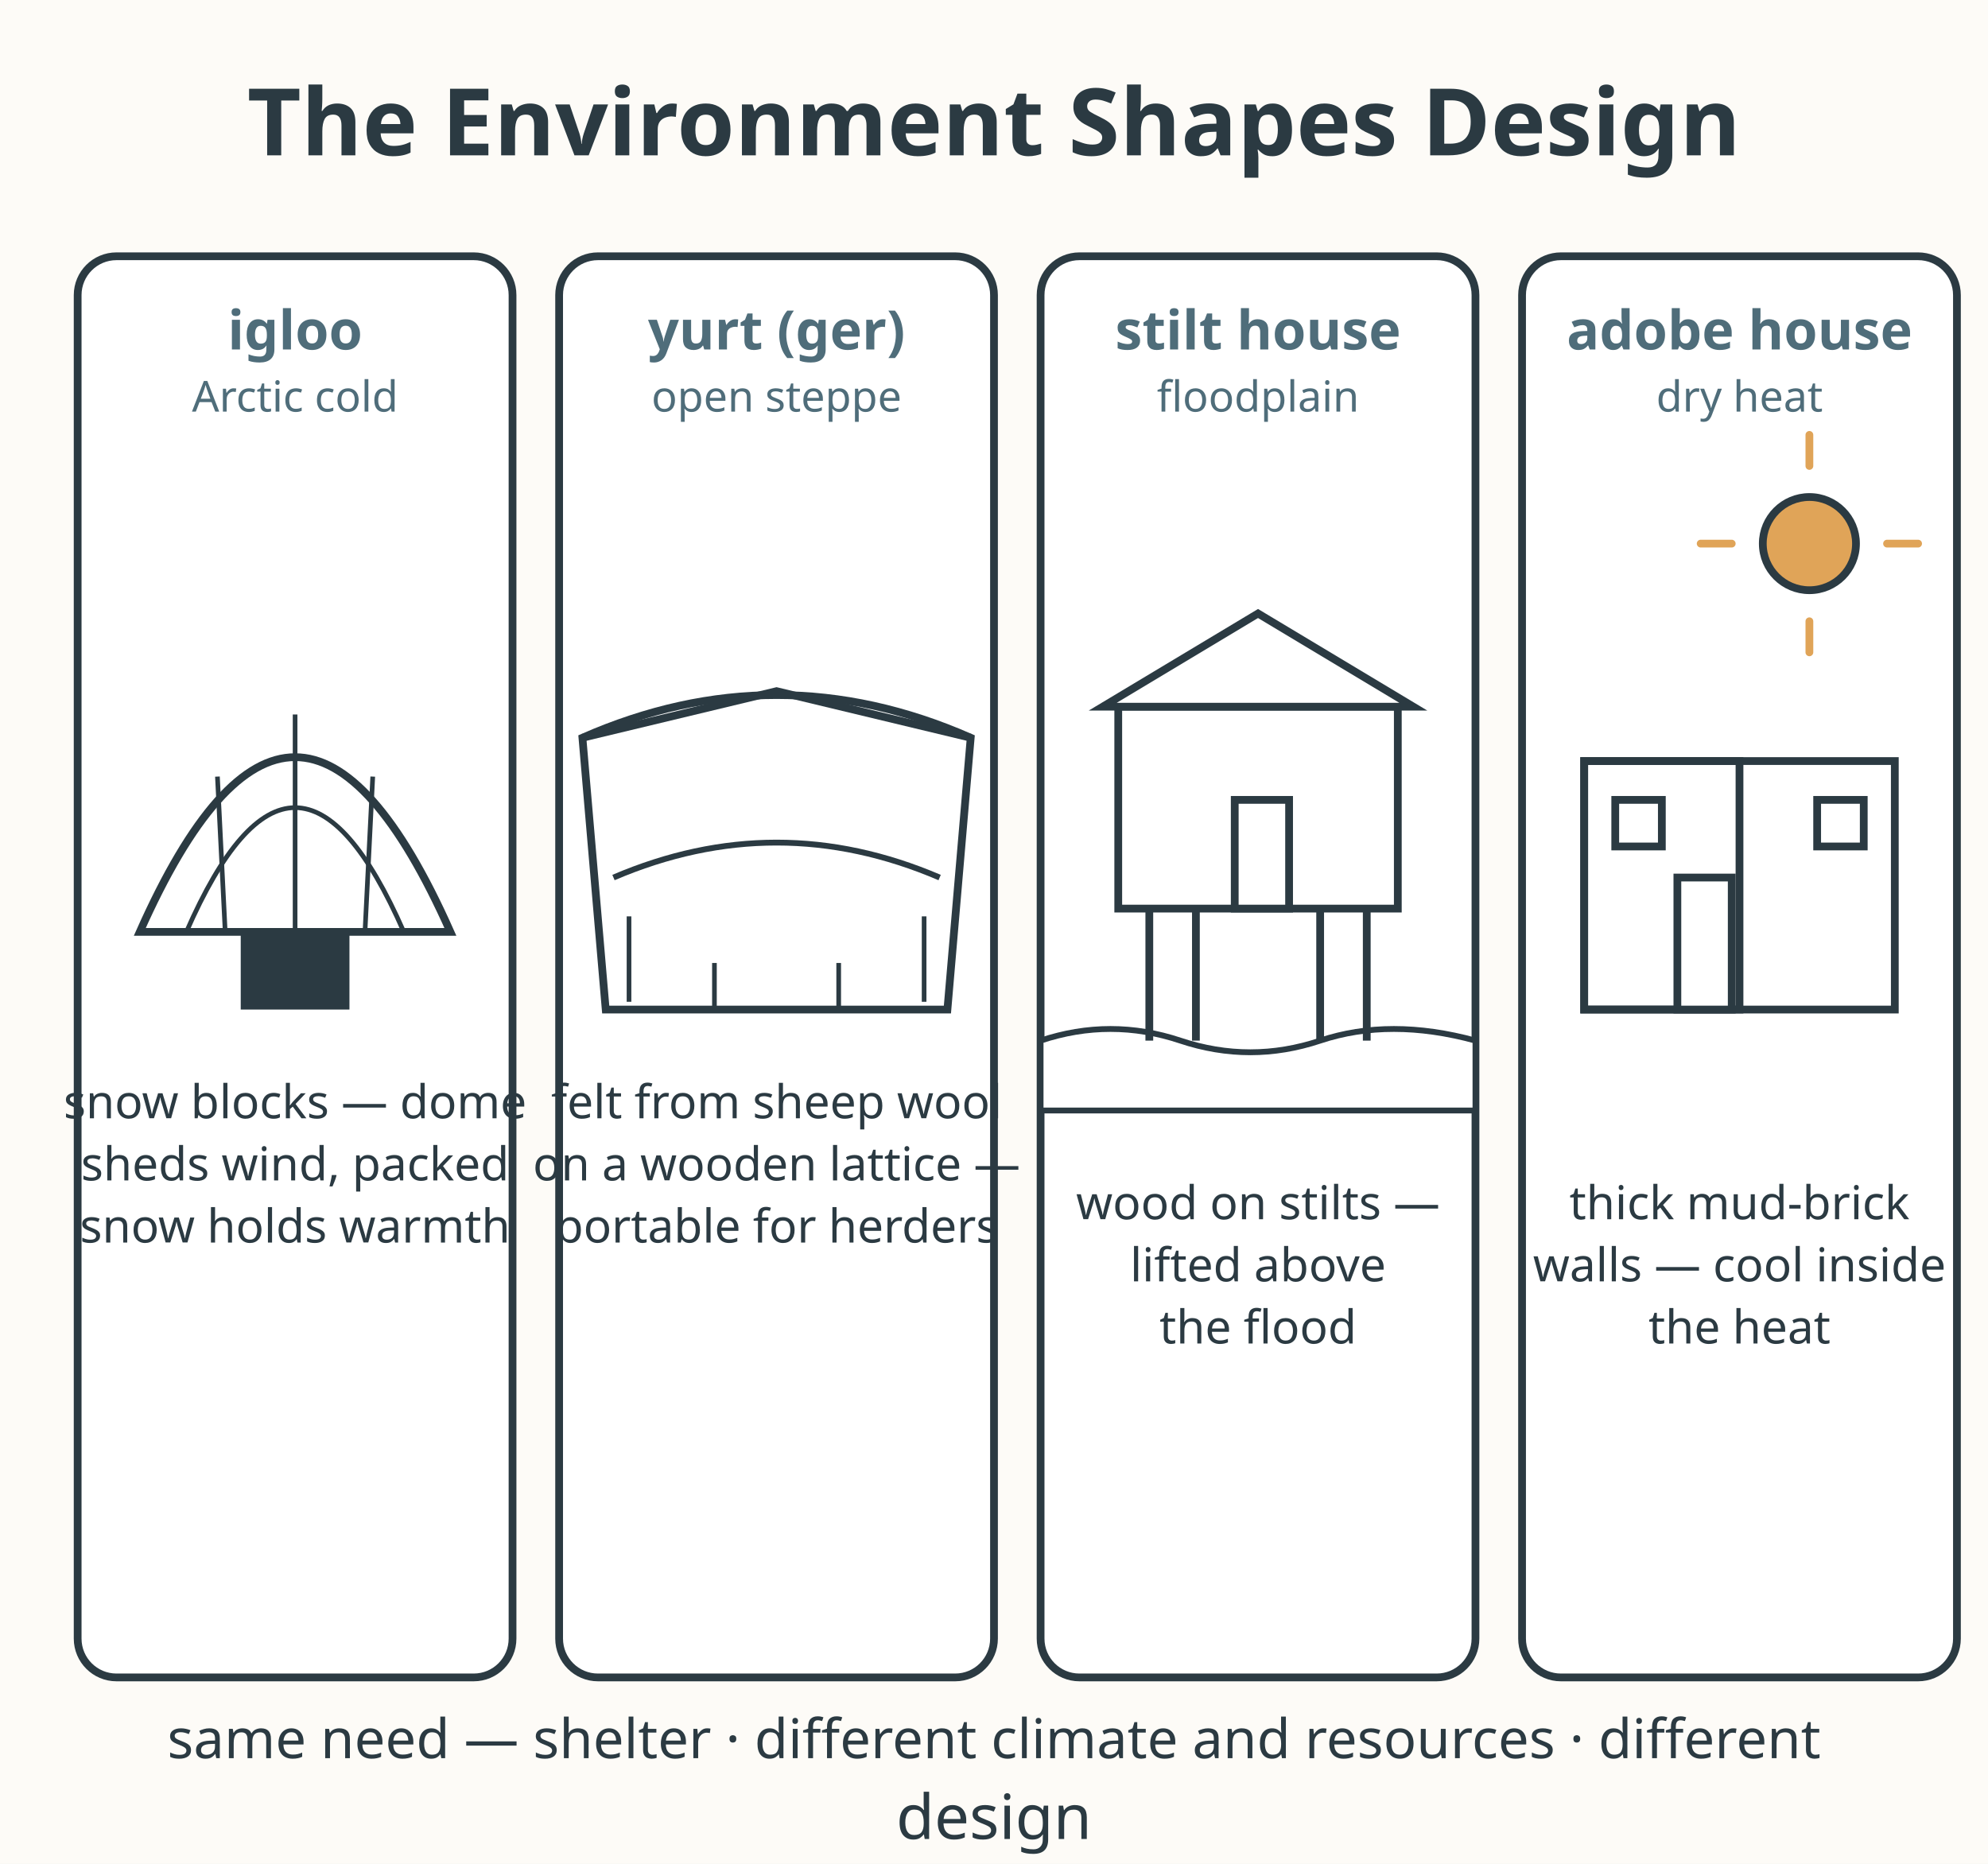
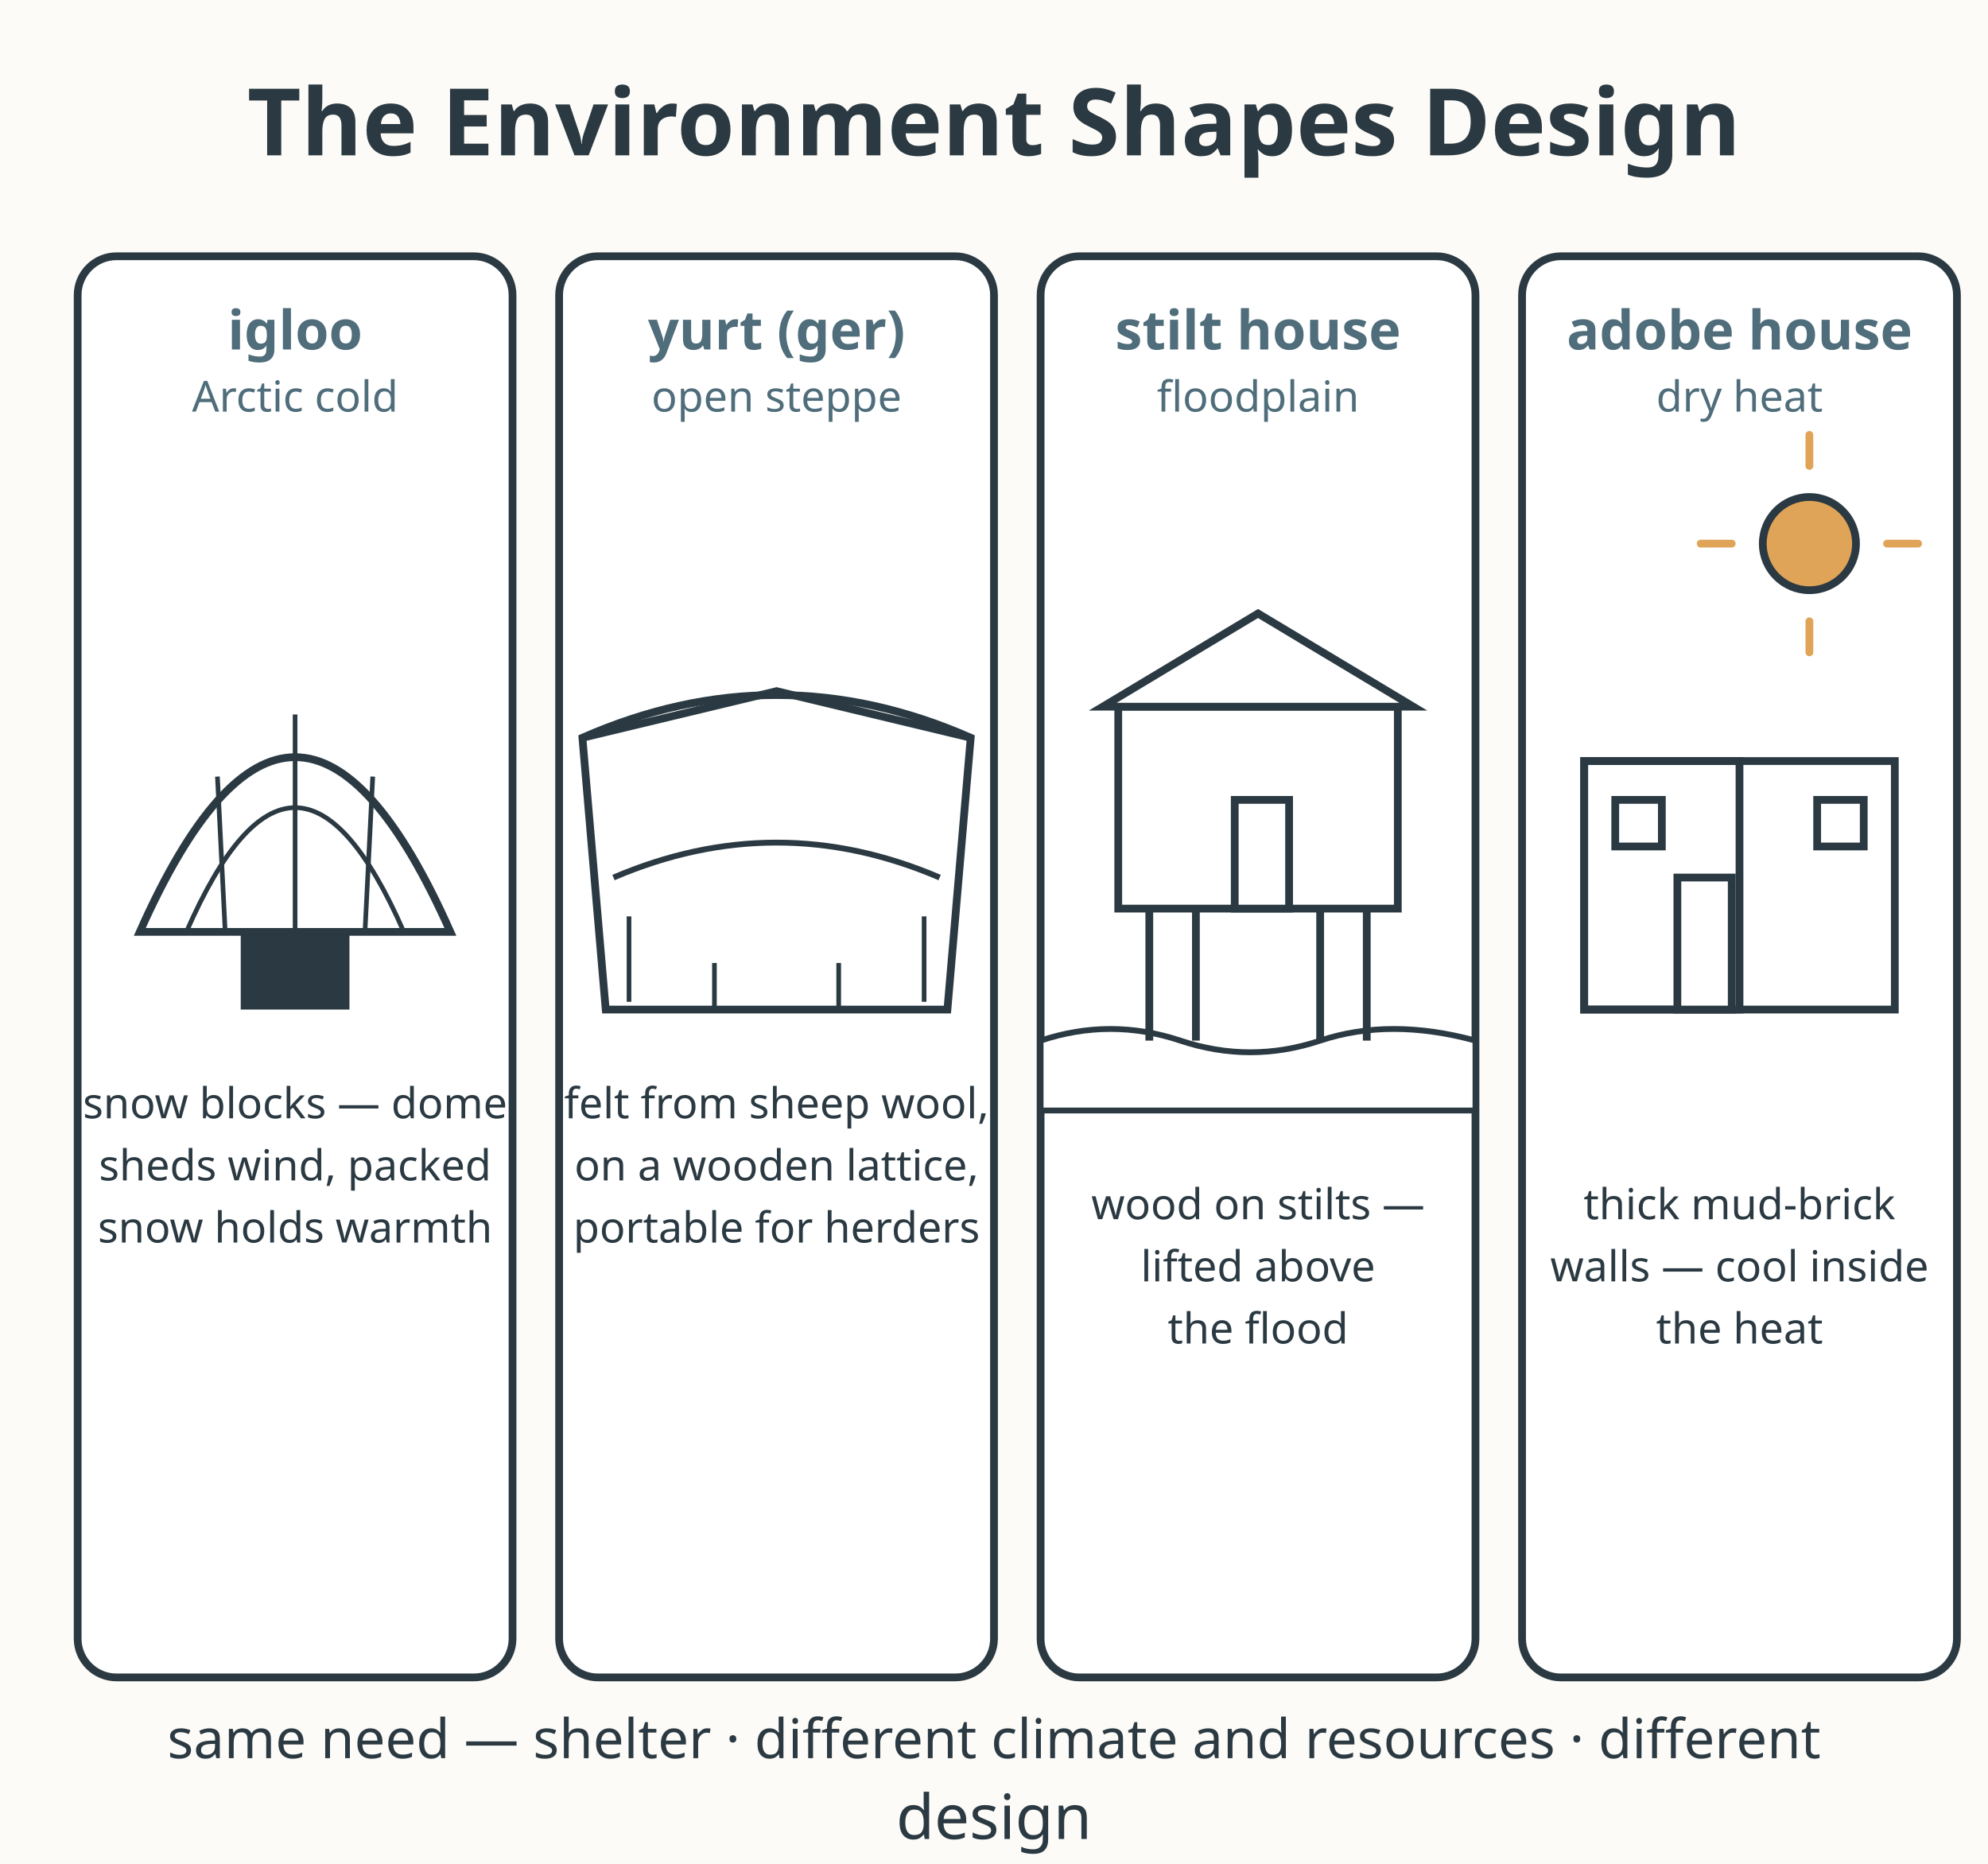
<svg xmlns="http://www.w3.org/2000/svg" viewBox="0 0 512 480" role="img" aria-labelledby="title-L-05-008-10-houses-for-climates desc-L-05-008-10-houses-for-climates">
  <rect width="512" height="480" fill="#fdfbf7" />
  <text x="256" y="40" text-anchor="middle" font-family="sans-serif" font-size="24" font-weight="bold" fill="#2b3a42">The Environment Shapes Design</text>
  <rect x="20" y="66" width="112" height="366" rx="10" fill="#ffffff" stroke="#2b3a42" stroke-width="2" />
  <text x="76" y="90" text-anchor="middle" font-family="sans-serif" font-size="14" font-weight="bold" fill="#4f6d7a">igloo</text>
  <text x="76" y="106" text-anchor="middle" font-family="sans-serif" font-size="11" fill="#4f6d7a">Arctic cold</text>
  <path d="M36 240 Q76 150 116 240 Z" fill="#ffffff" stroke="#2b3a42" stroke-width="2" />
  <g stroke="#2b3a42" stroke-width="1.2" fill="none">
    <path d="M48 240 Q76 176 104 240" />
    <path d="M36 240 L116 240" />
    <path d="M56 200 L58 240 M76 184 L76 240 M96 200 L94 240" />
  </g>
  <rect x="62" y="240" width="28" height="20" fill="#2b3a42" />
-   <text x="76" y="288" text-anchor="middle" font-family="sans-serif" font-size="12" fill="#2b3a42">snow blocks — dome</text>
-   <text x="76" y="304" text-anchor="middle" font-family="sans-serif" font-size="12" fill="#2b3a42">sheds wind, packed</text>
-   <text x="76" y="320" text-anchor="middle" font-family="sans-serif" font-size="12" fill="#2b3a42">snow holds warmth</text>
+   <text x="76" y="288" text-anchor="middle" font-family="sans-serif" font-size="11" fill="#2b3a42">snow blocks — dome</text>
+   <text x="76" y="304" text-anchor="middle" font-family="sans-serif" font-size="11" fill="#2b3a42">sheds wind, packed</text>
+   <text x="76" y="320" text-anchor="middle" font-family="sans-serif" font-size="11" fill="#2b3a42">snow holds warmth</text>
  <rect x="144" y="66" width="112" height="366" rx="10" fill="#ffffff" stroke="#2b3a42" stroke-width="2" />
  <text x="200" y="90" text-anchor="middle" font-family="sans-serif" font-size="14" font-weight="bold" fill="#4f6d7a">yurt (ger)</text>
  <text x="200" y="106" text-anchor="middle" font-family="sans-serif" font-size="11" fill="#4f6d7a">open steppe</text>
  <path d="M156 260 L150 190 Q200 168 250 190 L244 260 Z" fill="#ffffff" stroke="#2b3a42" stroke-width="2" />
  <path d="M158 226 Q200 208 242 226" fill="none" stroke="#2b3a42" stroke-width="1.5" />
  <g stroke="#2b3a42" stroke-width="1.2" fill="none">
    <line x1="162" y1="236" x2="162" y2="258" />
    <line x1="184" y1="248" x2="184" y2="260" />
    <line x1="216" y1="248" x2="216" y2="260" />
    <line x1="238" y1="236" x2="238" y2="258" />
  </g>
  <path d="M150 190 L200 178 L250 190" fill="none" stroke="#2b3a42" stroke-width="2" />
-   <text x="200" y="288" text-anchor="middle" font-family="sans-serif" font-size="12" fill="#2b3a42">felt from sheep wool</text>
-   <text x="200" y="304" text-anchor="middle" font-family="sans-serif" font-size="12" fill="#2b3a42">on a wooden lattice —</text>
-   <text x="200" y="320" text-anchor="middle" font-family="sans-serif" font-size="12" fill="#2b3a42">portable for herders</text>
+   <text x="200" y="288" text-anchor="middle" font-family="sans-serif" font-size="11" fill="#2b3a42">felt from sheep wool,</text>
+   <text x="200" y="304" text-anchor="middle" font-family="sans-serif" font-size="11" fill="#2b3a42">on a wooden lattice,</text>
+   <text x="200" y="320" text-anchor="middle" font-family="sans-serif" font-size="11" fill="#2b3a42">portable for herders</text>
  <rect x="268" y="66" width="112" height="366" rx="10" fill="#ffffff" stroke="#2b3a42" stroke-width="2" />
  <text x="324" y="90" text-anchor="middle" font-family="sans-serif" font-size="14" font-weight="bold" fill="#4f6d7a">stilt house</text>
  <text x="324" y="106" text-anchor="middle" font-family="sans-serif" font-size="11" fill="#4f6d7a">floodplain</text>
  <path d="M268 268 Q286 262 304 268 Q322 274 340 268 Q358 262 380 268 L380 286 L268 286 Z" fill="#ffffff" stroke="#2b3a42" stroke-width="1.5" />
  <g stroke="#2b3a42" stroke-width="2" fill="none">
    <rect x="288" y="182" width="72" height="52" fill="#ffffff" stroke-width="2" />
    <path d="M284 182 L324 158 L364 182 Z" fill="#ffffff" stroke-width="2" />
    <line x1="296" y1="234" x2="296" y2="268" />
    <line x1="352" y1="234" x2="352" y2="268" />
    <line x1="308" y1="234" x2="308" y2="268" />
    <line x1="340" y1="234" x2="340" y2="268" />
    <rect x="318" y="206" width="14" height="28" fill="#ffffff" />
  </g>
-   <text x="324" y="314" text-anchor="middle" font-family="sans-serif" font-size="12" fill="#2b3a42">wood on stilts —</text>
-   <text x="324" y="330" text-anchor="middle" font-family="sans-serif" font-size="12" fill="#2b3a42">lifted above</text>
-   <text x="324" y="346" text-anchor="middle" font-family="sans-serif" font-size="12" fill="#2b3a42">the flood</text>
+   <text x="324" y="314" text-anchor="middle" font-family="sans-serif" font-size="11" fill="#2b3a42">wood on stilts —</text>
+   <text x="324" y="330" text-anchor="middle" font-family="sans-serif" font-size="11" fill="#2b3a42">lifted above</text>
+   <text x="324" y="346" text-anchor="middle" font-family="sans-serif" font-size="11" fill="#2b3a42">the flood</text>
  <rect x="392" y="66" width="112" height="366" rx="10" fill="#ffffff" stroke="#2b3a42" stroke-width="2" />
  <text x="448" y="90" text-anchor="middle" font-family="sans-serif" font-size="14" font-weight="bold" fill="#4f6d7a">adobe house</text>
  <text x="448" y="106" text-anchor="middle" font-family="sans-serif" font-size="11" fill="#4f6d7a">dry heat</text>
  <g stroke="#2b3a42" stroke-width="2" fill="none">
    <rect x="408" y="196" width="80" height="64" fill="#ffffff" />
    <path d="M408 196 L448 196 L448 260 L408 260 Z" fill="none" />
    <rect x="432" y="226" width="14" height="34" fill="#ffffff" />
    <rect x="416" y="206" width="12" height="12" fill="#ffffff" />
    <rect x="468" y="206" width="12" height="12" fill="#ffffff" />
  </g>
  <circle cx="466" cy="140" r="12" fill="#e0a458" stroke="#2b3a42" stroke-width="2" />
  <g stroke="#e0a458" stroke-width="2" stroke-linecap="round">
    <line x1="466" y1="120" x2="466" y2="112" />
    <line x1="466" y1="160" x2="466" y2="168" />
    <line x1="446" y1="140" x2="438" y2="140" />
    <line x1="486" y1="140" x2="494" y2="140" />
  </g>
-   <text x="448" y="314" text-anchor="middle" font-family="sans-serif" font-size="12" fill="#2b3a42">thick mud-brick</text>
-   <text x="448" y="330" text-anchor="middle" font-family="sans-serif" font-size="12" fill="#2b3a42">walls — cool inside</text>
-   <text x="448" y="346" text-anchor="middle" font-family="sans-serif" font-size="12" fill="#2b3a42">the heat</text>
+   <text x="448" y="314" text-anchor="middle" font-family="sans-serif" font-size="11" fill="#2b3a42">thick mud-brick</text>
+   <text x="448" y="330" text-anchor="middle" font-family="sans-serif" font-size="11" fill="#2b3a42">walls — cool inside</text>
+   <text x="448" y="346" text-anchor="middle" font-family="sans-serif" font-size="11" fill="#2b3a42">the heat</text>
  <text x="256" y="452.8" text-anchor="middle" font-family="sans-serif" font-size="14.1" fill="#2b3a42">same need — shelter · different climate and resources · different</text>
  <text x="256" y="473.6" text-anchor="middle" font-family="sans-serif" font-size="16" fill="#2b3a42">design</text>
</svg>
